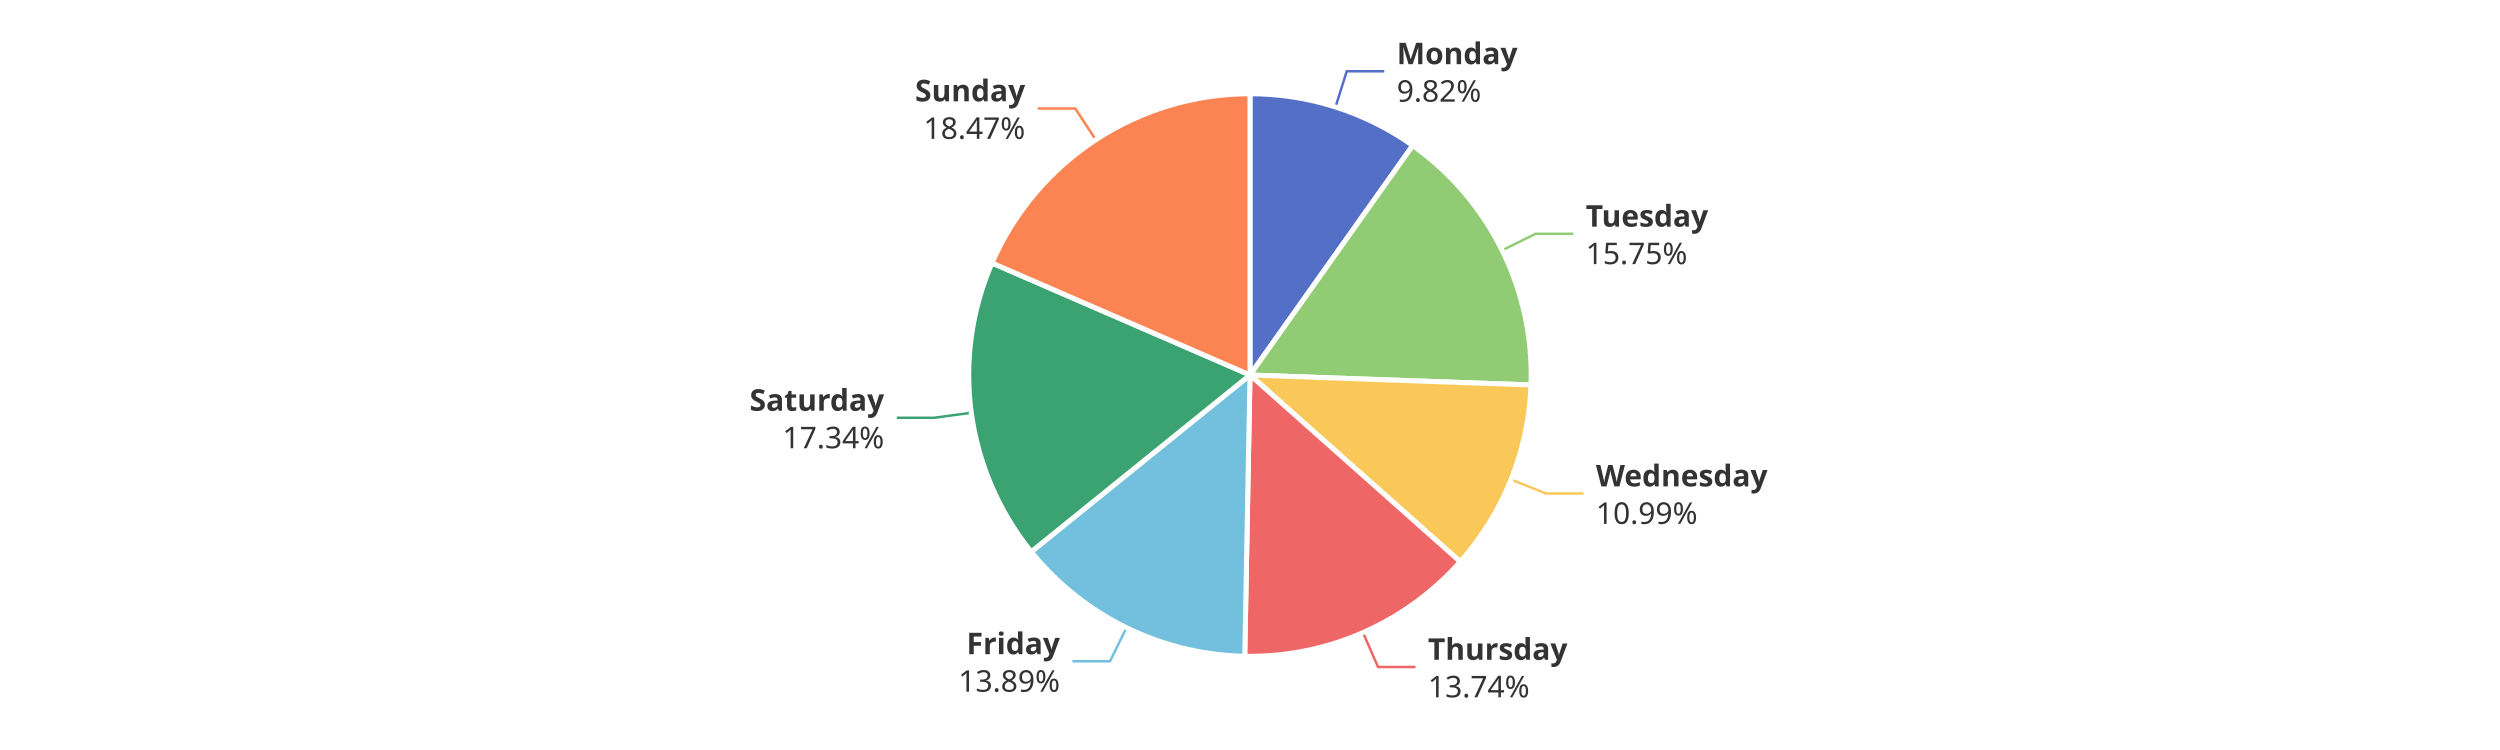
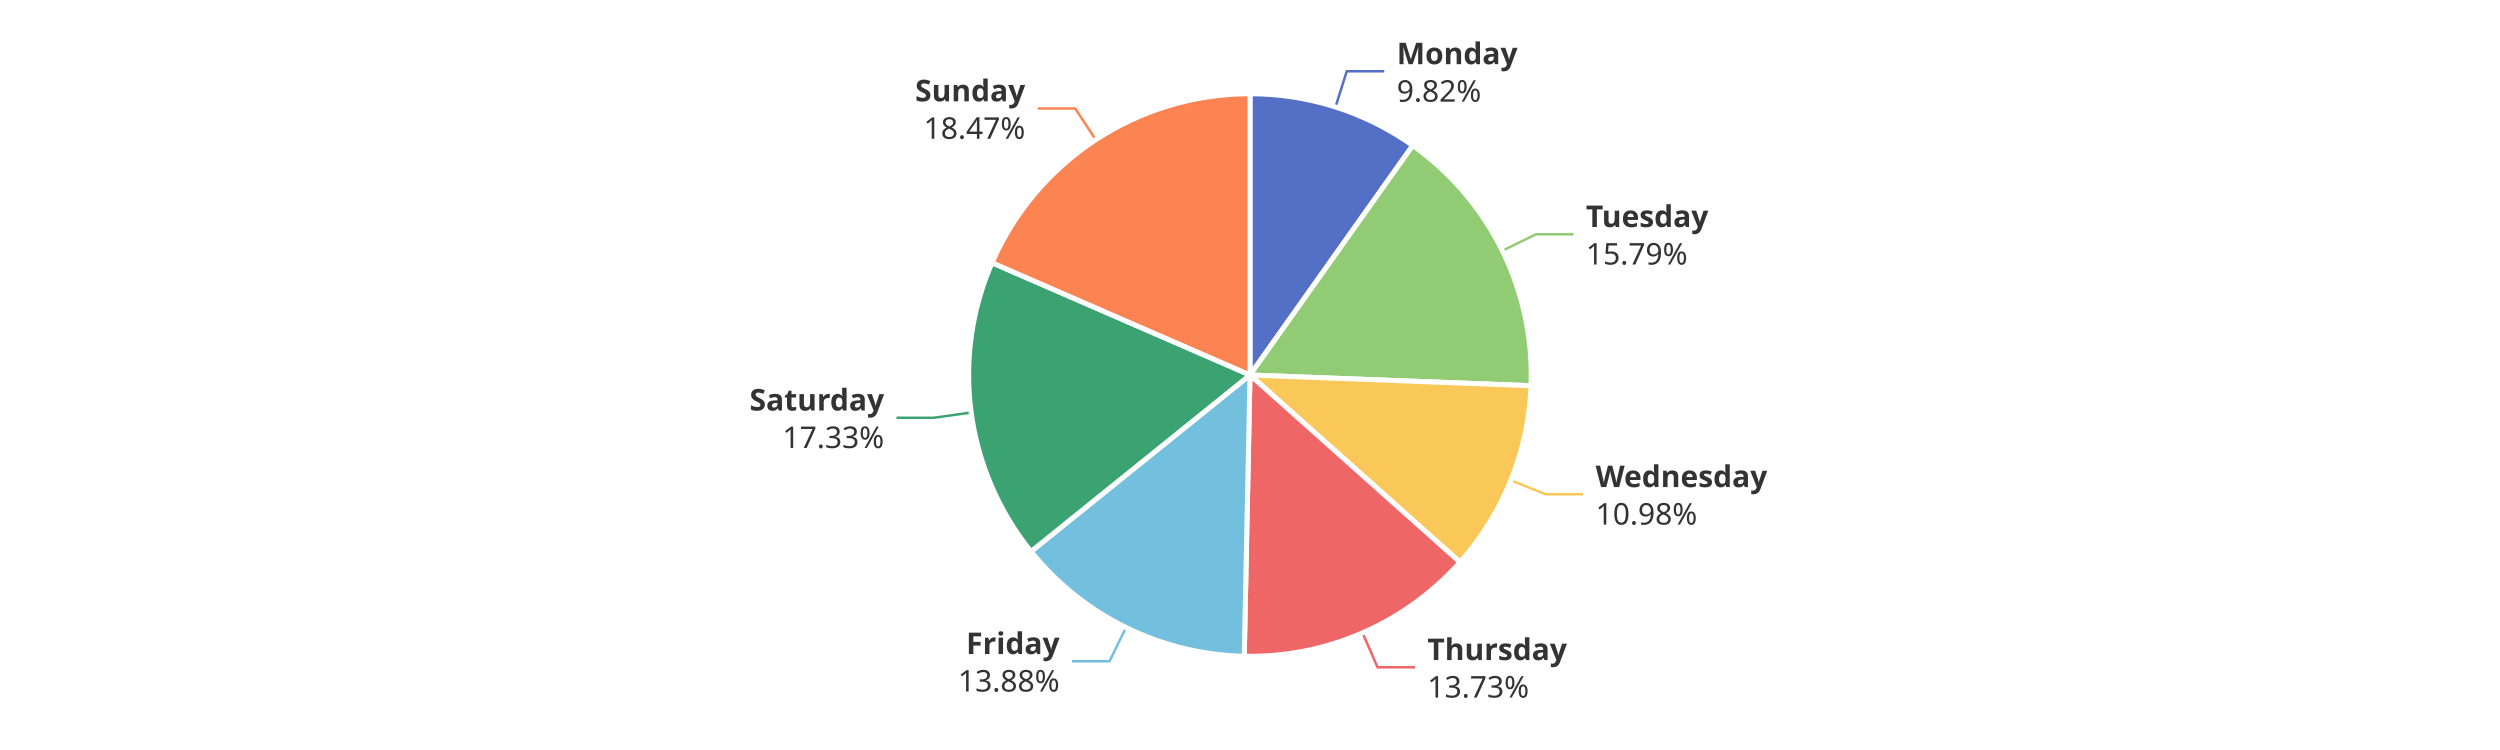
<svg xmlns="http://www.w3.org/2000/svg" width="1000" height="300" version="1.1" baseProfile="full" viewBox="0 0 1000 300">
  <rect width="1000" height="300" x="0" y="0" id="0" fill="#ffffff" />
  <polyline points="534.2 42.8 538.7 28.5 553.7 28.5" fill="none" stroke="#5470c6" />
-   <polyline points="600.9 100.1 614.3 93.5 629.3 93.5" fill="none" stroke="#91cc75" />
-   <polyline points="604.4 191.8 618.4 197.4 633.4 197.4" fill="none" stroke="#fac858" />
-   <polyline points="545.2 253 551.2 266.8 566.2 266.8" fill="none" stroke="#ee6666" />
-   <polyline points="450.6 251.1 444 264.5 429 264.5" fill="none" stroke="#73c0de" />
-   <polyline points="388.5 165.1 373.7 167.1 358.7 167.1" fill="none" stroke="#3ba272" />
+   <polyline points="600.9 100.3 614.4 93.7 629.4 93.7" fill="none" stroke="#91cc75" />
+   <polyline points="604.3 192.1 618.2 197.7 633.2 197.7" fill="none" stroke="#fac858" />
+   <polyline points="545 253.1 551 266.9 566 266.9" fill="none" stroke="#ee6666" />
+   <polyline points="450.4 251 443.8 264.5 428.8 264.5" fill="none" stroke="#73c0de" />
+   <polyline points="388.5 165 373.6 167.1 358.6 167.1" fill="none" stroke="#3ba272" />
  <polyline points="438.3 55.9 430.1 43.4 415.1 43.4" fill="none" stroke="#fc8452" />
  <path d="M500 37.5A112.5 112.5 0 0 1 565.1 58.2L500 150Z" fill="#5470c6" stroke="#fff" stroke-width="2" stroke-linejoin="round" />
-   <path d="M565.1 58.2A112.5 112.5 0 0 1 612.4 154L500 150Z" fill="#91cc75" stroke="#fff" stroke-width="2" stroke-linejoin="round" />
-   <path d="M612.4 154A112.5 112.5 0 0 1 584.1 224.7L500 150Z" fill="#fac858" stroke="#fff" stroke-width="2" stroke-linejoin="round" />
-   <path d="M584.1 224.7A112.5 112.5 0 0 1 497.9 262.5L500 150Z" fill="#ee6666" stroke="#fff" stroke-width="2" stroke-linejoin="round" />
-   <path d="M497.9 262.5A112.5 112.5 0 0 1 412.5 220.7L500 150Z" fill="#73c0de" stroke="#fff" stroke-width="2" stroke-linejoin="round" />
-   <path d="M412.5 220.7A112.5 112.5 0 0 1 396.8 105.2L500 150Z" fill="#3ba272" stroke="#fff" stroke-width="2" stroke-linejoin="round" />
-   <path d="M396.8 105.2A112.5 112.5 0 0 1 500 37.5L500 150Z" fill="#fc8452" stroke="#fff" stroke-width="2" stroke-linejoin="round" />
-   <path d="M0 -15l42.8 0l0 30l-42.8 0Z" transform="translate(558.7096 28.5182)" fill="none" />
-   <text dominant-baseline="central" text-anchor="start" style="font-size:12px;font-family:sans-serif;font-weight:bold;" y="-7.5" transform="translate(558.7096 28.5182)" fill="#333" stroke="rgb(255,255,255)" stroke-width="2" paint-order="stroke" stroke-miterlimit="2">Monday</text>
-   <text dominant-baseline="central" text-anchor="start" style="font-size:12px;font-family:sans-serif;" y="7.5" transform="translate(558.7096 28.5182)" fill="#333" stroke="rgb(255,255,255)" stroke-width="2" paint-order="stroke" stroke-miterlimit="2">9.82%</text>
-   <path d="M0 -15l46.2 0l0 30l-46.2 0Z" transform="translate(634.2977 93.4997)" fill="none" />
-   <text dominant-baseline="central" text-anchor="start" style="font-size:12px;font-family:sans-serif;font-weight:bold;" y="-7.5" transform="translate(634.2977 93.4997)" fill="#333" stroke="rgb(255,255,255)" stroke-width="2" paint-order="stroke" stroke-miterlimit="2">Tuesday</text>
-   <text dominant-baseline="central" text-anchor="start" style="font-size:12px;font-family:sans-serif;" y="7.5" transform="translate(634.2977 93.4997)" fill="#333" stroke="rgb(255,255,255)" stroke-width="2" paint-order="stroke" stroke-miterlimit="2">15.75%</text>
-   <path d="M0 -15l63.6 0l0 30l-63.6 0Z" transform="translate(638.3631 197.3965)" fill="none" />
-   <text dominant-baseline="central" text-anchor="start" style="font-size:12px;font-family:sans-serif;font-weight:bold;" y="-7.5" transform="translate(638.3631 197.3965)" fill="#333" stroke="rgb(255,255,255)" stroke-width="2" paint-order="stroke" stroke-miterlimit="2">Wednesday</text>
-   <text dominant-baseline="central" text-anchor="start" style="font-size:12px;font-family:sans-serif;" y="7.5" transform="translate(638.3631 197.3965)" fill="#333" stroke="rgb(255,255,255)" stroke-width="2" paint-order="stroke" stroke-miterlimit="2">10.99%</text>
-   <path d="M0 -15l50.2 0l0 30l-50.2 0Z" transform="translate(571.1824 266.7759)" fill="none" />
-   <text dominant-baseline="central" text-anchor="start" style="font-size:12px;font-family:sans-serif;font-weight:bold;" y="-7.5" transform="translate(571.1824 266.7759)" fill="#333" stroke="rgb(255,255,255)" stroke-width="2" paint-order="stroke" stroke-miterlimit="2">Thursday</text>
-   <text dominant-baseline="central" text-anchor="start" style="font-size:12px;font-family:sans-serif;" y="7.5" transform="translate(571.1824 266.7759)" fill="#333" stroke="rgb(255,255,255)" stroke-width="2" paint-order="stroke" stroke-miterlimit="2">13.74%</text>
-   <path d="M-40.9 -15l40.9 0l0 30l-40.9 0Z" transform="translate(423.9849 264.5363)" fill="none" />
-   <text dominant-baseline="central" text-anchor="end" style="font-size:12px;font-family:sans-serif;font-weight:bold;" y="-7.5" transform="translate(423.9849 264.5363)" fill="#333" stroke="rgb(255,255,255)" stroke-width="2" paint-order="stroke" stroke-miterlimit="2">Friday</text>
-   <text dominant-baseline="central" text-anchor="end" style="font-size:12px;font-family:sans-serif;" y="7.5" transform="translate(423.9849 264.5363)" fill="#333" stroke="rgb(255,255,255)" stroke-width="2" paint-order="stroke" stroke-miterlimit="2">13.89%</text>
-   <path d="M-48.2 -15l48.2 0l0 30l-48.2 0Z" transform="translate(353.6587 167.1499)" fill="none" />
-   <text dominant-baseline="central" text-anchor="end" style="font-size:12px;font-family:sans-serif;font-weight:bold;" y="-7.5" transform="translate(353.6587 167.1499)" fill="#333" stroke="rgb(255,255,255)" stroke-width="2" paint-order="stroke" stroke-miterlimit="2">Saturday</text>
-   <text dominant-baseline="central" text-anchor="end" style="font-size:12px;font-family:sans-serif;" y="7.5" transform="translate(353.6587 167.1499)" fill="#333" stroke="rgb(255,255,255)" stroke-width="2" paint-order="stroke" stroke-miterlimit="2">17.34%</text>
-   <path d="M-40.9 -15l40.9 0l0 30l-40.9 0Z" transform="translate(410.0728 43.3865)" fill="none" />
-   <text dominant-baseline="central" text-anchor="end" style="font-size:12px;font-family:sans-serif;font-weight:bold;" y="-7.5" transform="translate(410.0728 43.3865)" fill="#333" stroke="rgb(255,255,255)" stroke-width="2" paint-order="stroke" stroke-miterlimit="2">Sunday</text>
-   <text dominant-baseline="central" text-anchor="end" style="font-size:12px;font-family:sans-serif;" y="7.5" transform="translate(410.0728 43.3865)" fill="#333" stroke="rgb(255,255,255)" stroke-width="2" paint-order="stroke" stroke-miterlimit="2">18.47%</text>
+   <path d="M565.1 58.2A112.5 112.5 0 0 1 612.4 154.3L500 150Z" fill="#91cc75" stroke="#fff" stroke-width="2" stroke-linejoin="round" />
+   <path d="M612.4 154.3A112.5 112.5 0 0 1 584 224.9L500 150Z" fill="#fac858" stroke="#fff" stroke-width="2" stroke-linejoin="round" />
+   <path d="M584 224.9A112.5 112.5 0 0 1 497.7 262.5L500 150Z" fill="#ee6666" stroke="#fff" stroke-width="2" stroke-linejoin="round" />
+   <path d="M497.7 262.5A112.5 112.5 0 0 1 412.4 220.6L500 150Z" fill="#73c0de" stroke="#fff" stroke-width="2" stroke-linejoin="round" />
+   <path d="M412.4 220.6A112.5 112.5 0 0 1 396.8 105.1L500 150Z" fill="#3ba272" stroke="#fff" stroke-width="2" stroke-linejoin="round" />
+   <path d="M396.8 105.1A112.5 112.5 0 0 1 500 37.5L500 150Z" fill="#fc8452" stroke="#fff" stroke-width="2" stroke-linejoin="round" />
+   <path d="M0 -15l42.8 0l0 30l-42.8 0Z" transform="translate(558.7133 28.5194)" fill="none" />
+   <text dominant-baseline="central" text-anchor="start" style="font-size:12px;font-family:sans-serif;font-weight:bold;" y="-7.5" transform="translate(558.7133 28.5194)" fill="#333" stroke="rgb(255,255,255)" stroke-width="2" paint-order="stroke" stroke-miterlimit="2">Monday</text>
+   <text dominant-baseline="central" text-anchor="start" style="font-size:12px;font-family:sans-serif;" y="7.5" transform="translate(558.7133 28.5194)" fill="#333" stroke="rgb(255,255,255)" stroke-width="2" paint-order="stroke" stroke-miterlimit="2">9.82%</text>
+   <path d="M0 -15l46.2 0l0 30l-46.2 0Z" transform="translate(634.3749 93.6561)" fill="none" />
+   <text dominant-baseline="central" text-anchor="start" style="font-size:12px;font-family:sans-serif;font-weight:bold;" y="-7.5" transform="translate(634.3749 93.6561)" fill="#333" stroke="rgb(255,255,255)" stroke-width="2" paint-order="stroke" stroke-miterlimit="2">Tuesday</text>
+   <text dominant-baseline="central" text-anchor="start" style="font-size:12px;font-family:sans-serif;" y="7.5" transform="translate(634.3749 93.6561)" fill="#333" stroke="rgb(255,255,255)" stroke-width="2" paint-order="stroke" stroke-miterlimit="2">15.79%</text>
+   <path d="M0 -15l63.6 0l0 30l-63.6 0Z" transform="translate(638.2493 197.6798)" fill="none" />
+   <text dominant-baseline="central" text-anchor="start" style="font-size:12px;font-family:sans-serif;font-weight:bold;" y="-7.5" transform="translate(638.2493 197.6798)" fill="#333" stroke="rgb(255,255,255)" stroke-width="2" paint-order="stroke" stroke-miterlimit="2">Wednesday</text>
+   <text dominant-baseline="central" text-anchor="start" style="font-size:12px;font-family:sans-serif;" y="7.5" transform="translate(638.2493 197.6798)" fill="#333" stroke="rgb(255,255,255)" stroke-width="2" paint-order="stroke" stroke-miterlimit="2">10.98%</text>
+   <path d="M0 -15l50.2 0l0 30l-50.2 0Z" transform="translate(570.967 266.8701)" fill="none" />
+   <text dominant-baseline="central" text-anchor="start" style="font-size:12px;font-family:sans-serif;font-weight:bold;" y="-7.5" transform="translate(570.967 266.8701)" fill="#333" stroke="rgb(255,255,255)" stroke-width="2" paint-order="stroke" stroke-miterlimit="2">Thursday</text>
+   <text dominant-baseline="central" text-anchor="start" style="font-size:12px;font-family:sans-serif;" y="7.5" transform="translate(570.967 266.8701)" fill="#333" stroke="rgb(255,255,255)" stroke-width="2" paint-order="stroke" stroke-miterlimit="2">13.73%</text>
+   <path d="M-40.9 -15l40.9 0l0 30l-40.9 0Z" transform="translate(423.8358 264.4632)" fill="none" />
+   <text dominant-baseline="central" text-anchor="end" style="font-size:12px;font-family:sans-serif;font-weight:bold;" y="-7.5" transform="translate(423.8358 264.4632)" fill="#333" stroke="rgb(255,255,255)" stroke-width="2" paint-order="stroke" stroke-miterlimit="2">Friday</text>
+   <text dominant-baseline="central" text-anchor="end" style="font-size:12px;font-family:sans-serif;" y="7.5" transform="translate(423.8358 264.4632)" fill="#333" stroke="rgb(255,255,255)" stroke-width="2" paint-order="stroke" stroke-miterlimit="2">13.88%</text>
+   <path d="M-48.2 -15l48.2 0l0 30l-48.2 0Z" transform="translate(353.6455 167.0524)" fill="none" />
+   <text dominant-baseline="central" text-anchor="end" style="font-size:12px;font-family:sans-serif;font-weight:bold;" y="-7.5" transform="translate(353.6455 167.0524)" fill="#333" stroke="rgb(255,255,255)" stroke-width="2" paint-order="stroke" stroke-miterlimit="2">Saturday</text>
+   <text dominant-baseline="central" text-anchor="end" style="font-size:12px;font-family:sans-serif;" y="7.5" transform="translate(353.6455 167.0524)" fill="#333" stroke="rgb(255,255,255)" stroke-width="2" paint-order="stroke" stroke-miterlimit="2">17.33%</text>
+   <path d="M-40.9 -15l40.9 0l0 30l-40.9 0Z" transform="translate(410.1001 43.3686)" fill="none" />
+   <text dominant-baseline="central" text-anchor="end" style="font-size:12px;font-family:sans-serif;font-weight:bold;" y="-7.5" transform="translate(410.1001 43.3686)" fill="#333" stroke="rgb(255,255,255)" stroke-width="2" paint-order="stroke" stroke-miterlimit="2">Sunday</text>
+   <text dominant-baseline="central" text-anchor="end" style="font-size:12px;font-family:sans-serif;" y="7.5" transform="translate(410.1001 43.3686)" fill="#333" stroke="rgb(255,255,255)" stroke-width="2" paint-order="stroke" stroke-miterlimit="2">18.47%</text>
</svg>
